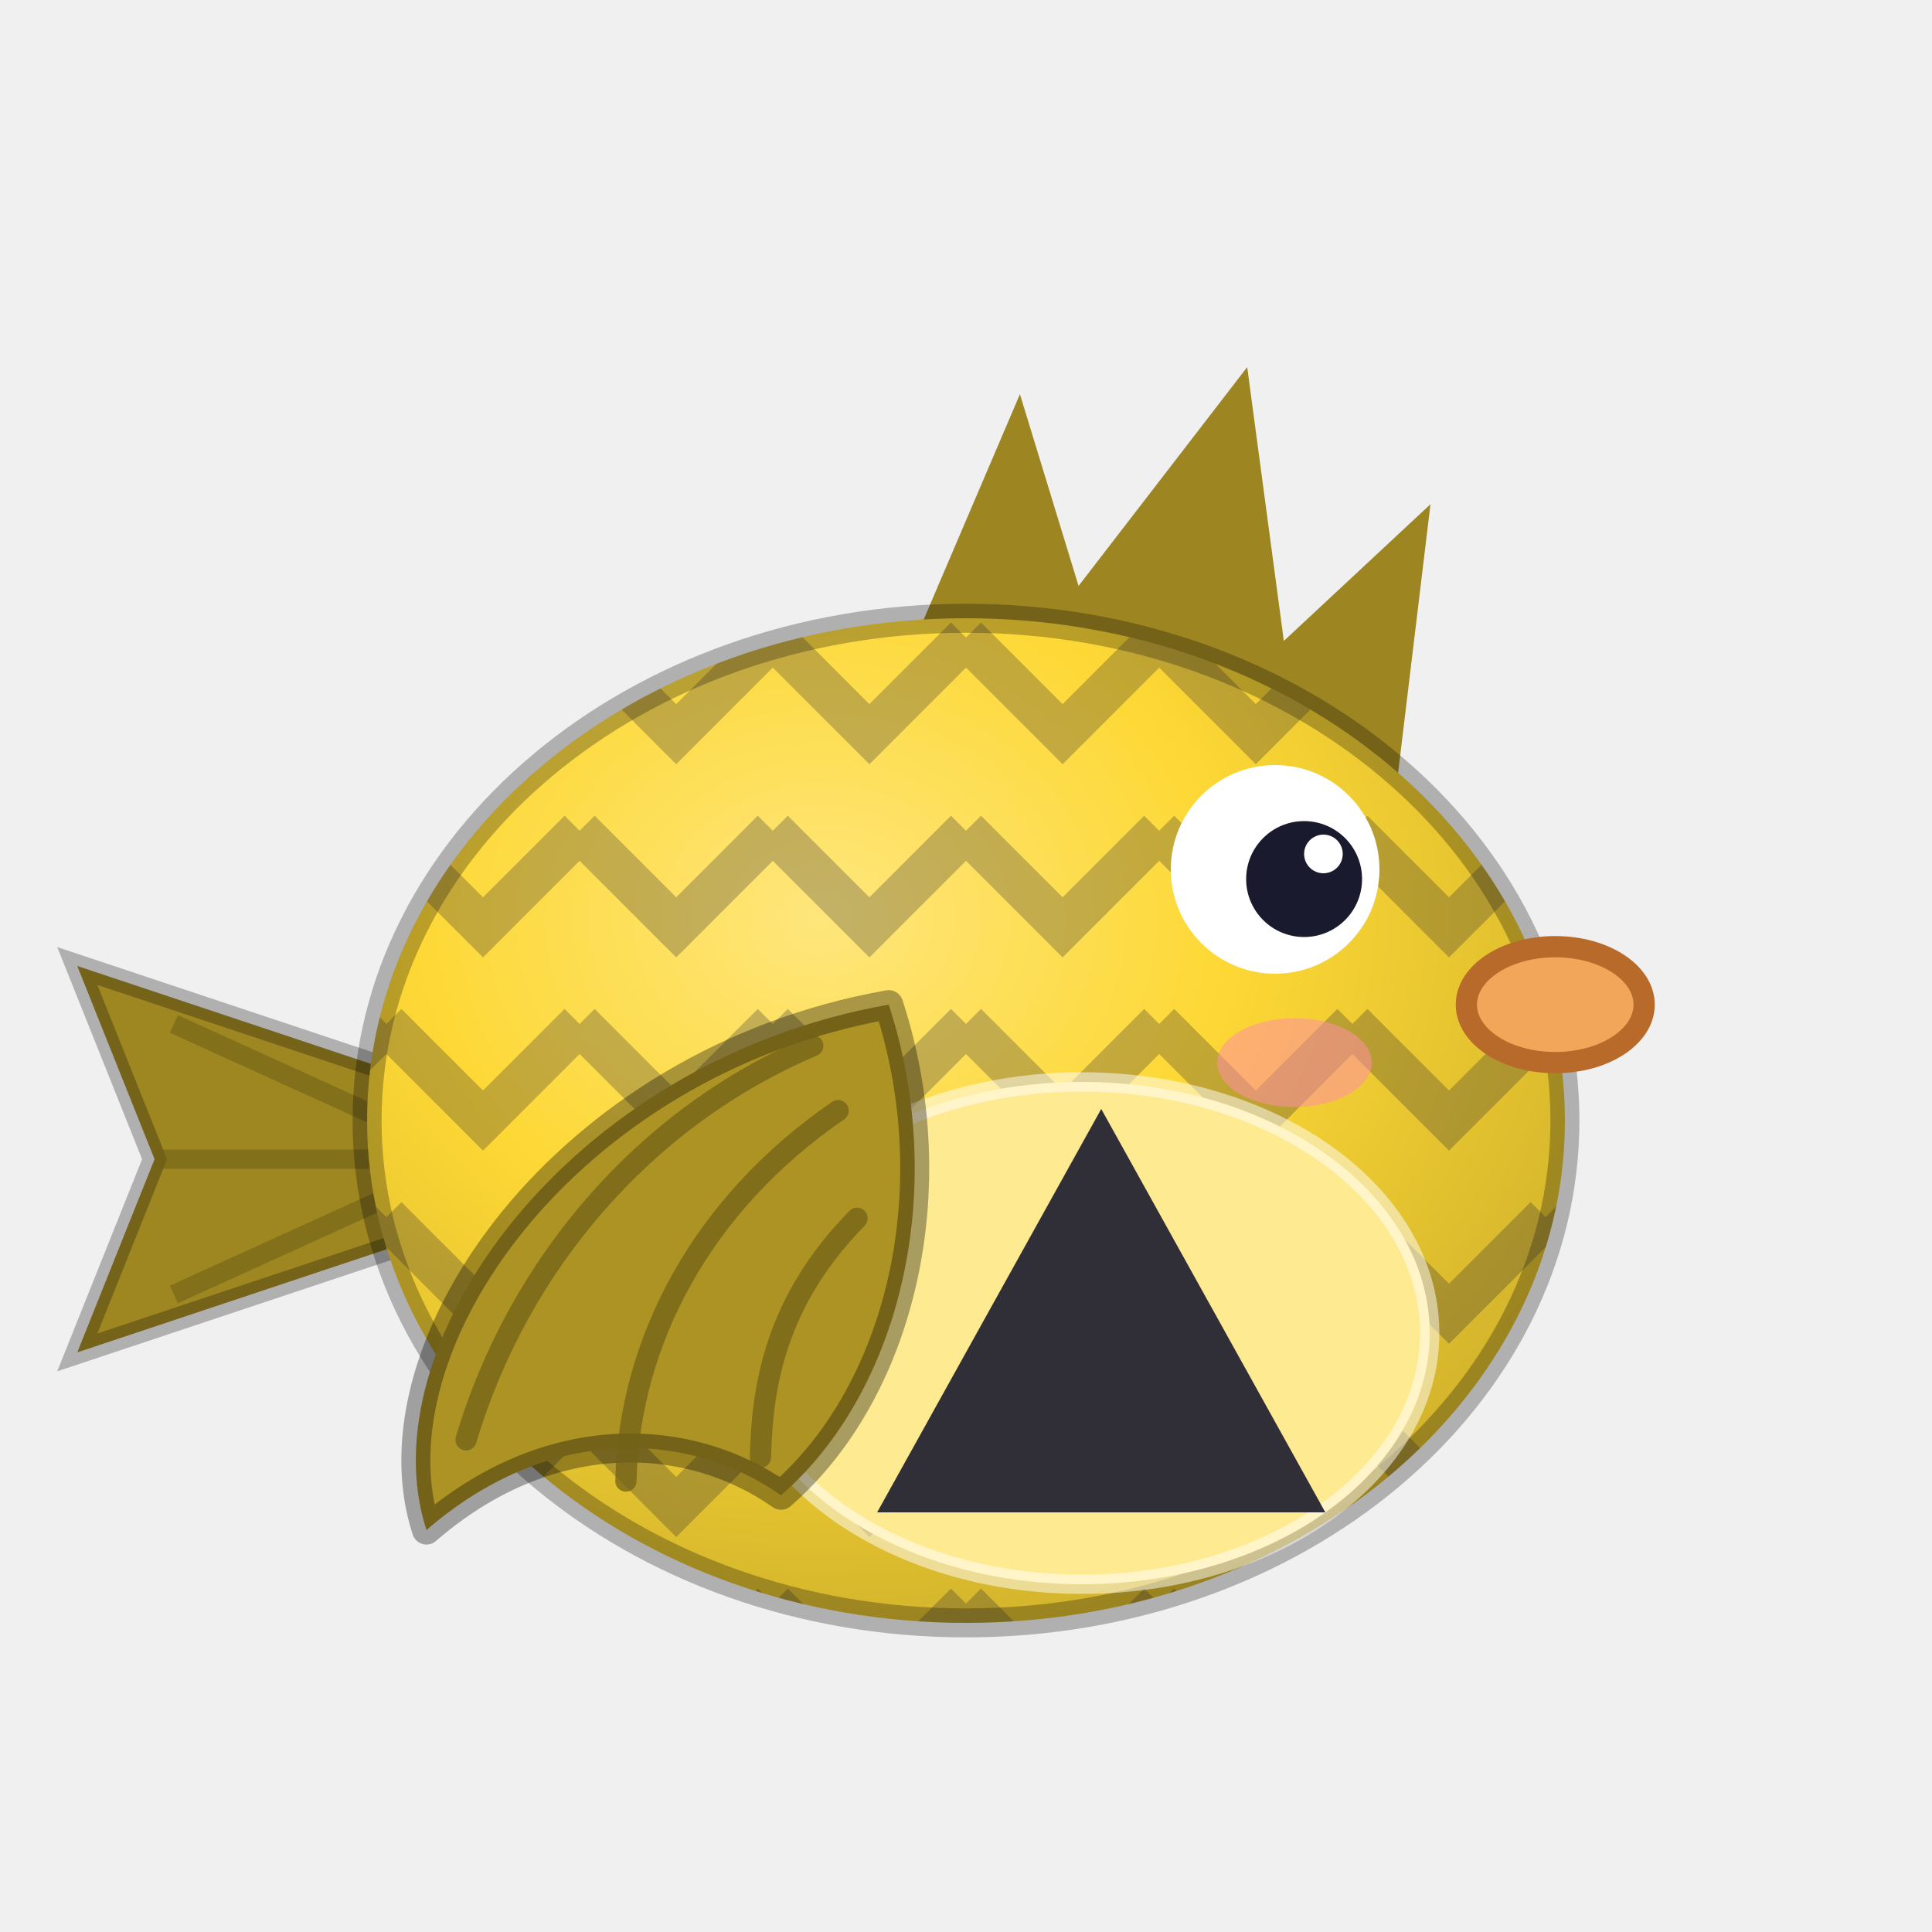
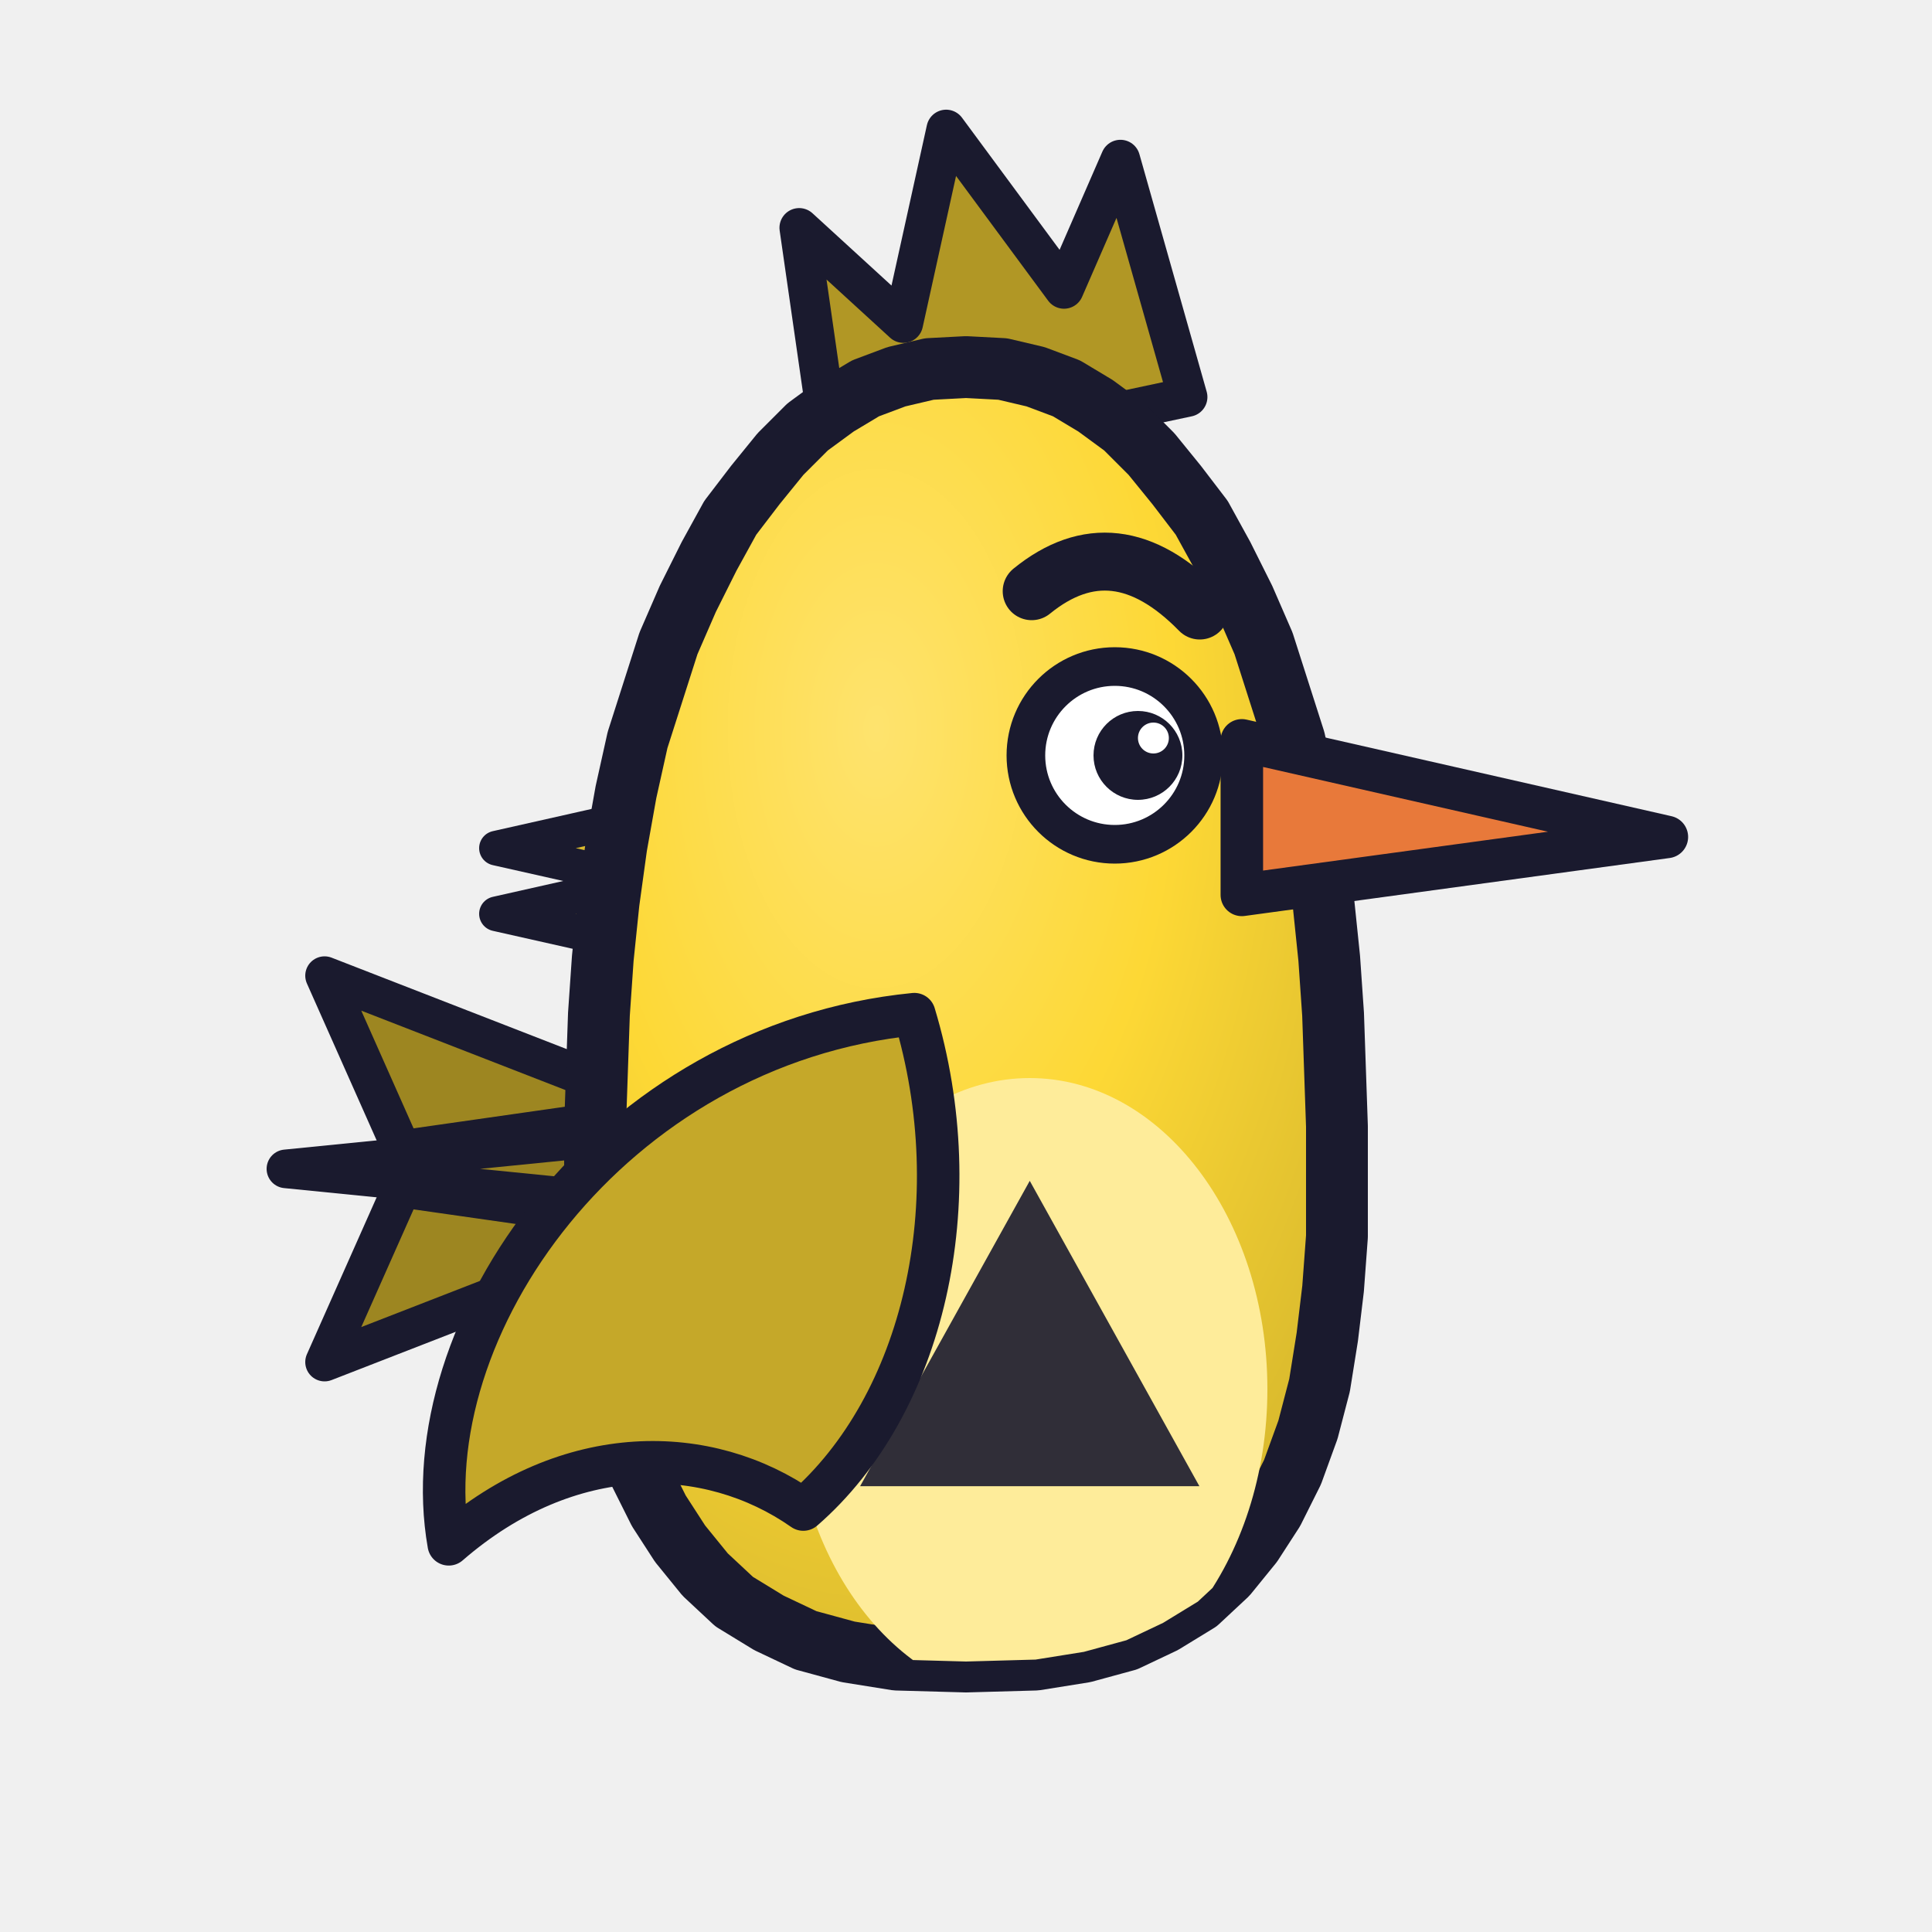
- <svg xmlns="http://www.w3.org/2000/svg" viewBox="0 0 100 100" data-kind="color" data-color="yellow" data-side-frame="1">
+ <svg xmlns="http://www.w3.org/2000/svg" viewBox="0 0 100 100" data-kind="color" data-color="yellow" data-side-frame="1" data-ver="5" data-character="레모">
  <defs>
-     <radialGradient id="sbyellow" cx="38%" cy="30%" r="75%">
-       <stop offset="0" stop-color="#FEE67C" />
-       <stop offset=".45" stop-color="#FDD835" />
-       <stop offset="1" stop-color="#CFB12B" />
+     <radialGradient id="gsyellow" cx="38%" cy="28%" r="80%">
+       <stop offset="0" stop-color="#FEE36E" />
+       <stop offset=".5" stop-color="#FDD835" />
+       <stop offset="1" stop-color="#D7B82D" />
    </radialGradient>
-     <pattern id="sptyellow" width="10" height="10" patternUnits="userSpaceOnUse">
-       <g opacity=".26">
-         <path d="M0 3 L5 8 L10 3" fill="none" stroke="#1A1A2E" stroke-width="2.2" />
-       </g>
-     </pattern>
-     <clipPath id="scbyellow">
-       <ellipse cx="50" cy="58" rx="31" ry="26" />
+     <clipPath id="csyellow">
+       <path d="M50 19 51.9 19.1 53.6 19.5 55.2 20.1 56.7 21 58.2 22.1 59.6 23.5 60.9 25.1 62.2 26.8 63.3 28.8 64.4 31 65.4 33.3 66.2 35.8 67 38.3 67.6 41 68.1 43.8 68.5 46.7 68.8 49.6 69 52.5 69.1 55.4 69.2 58.3 69.2 61.2 69.2 64 69 66.7 68.7 69.2 68.3 71.7 67.7 74 66.9 76.2 65.9 78.2 64.8 79.9 63.5 81.5 62 82.9 60.2 84 58.3 84.9 56.1 85.5 53.6 85.9 50 86 46.4 85.9 43.9 85.5 41.7 84.9 39.8 84 38 82.9 36.5 81.5 35.2 79.9 34.1 78.2 33.1 76.2 32.3 74 31.7 71.7 31.3 69.2 31 66.7 30.8 64 30.8 61.2 30.8 58.3 30.9 55.4 31 52.5 31.2 49.6 31.5 46.7 31.9 43.8 32.4 41 33 38.3 33.8 35.8 34.6 33.3 35.6 31 36.7 28.8 37.8 26.8 39.1 25.1 40.4 23.5 41.8 22.1 43.3 21 44.8 20.1 46.4 19.5 48.1 19.1Z" />
    </clipPath>
  </defs>
-   <path d="M22 56 L4 50 L8 60 L4 70 L22 64z" fill="#9E8721" stroke="#0004" stroke-width="1.2" />
-   <path d="M20 60 L8 60 M20 58 L9 53 M20 62 L9 67" stroke="#726118" stroke-width="1" opacity=".6" />
-   <g transform="translate(60 36) scale(1.1) rotate(15) translate(-50 -30)">
-     <path d="M38 32 L40 18 L45 26 L50 14 L55 26 L60 18 L62 32z" fill="#9D8621" />
+   <g fill="#9D8621" stroke="#1A1A2E" stroke-width="2" stroke-linejoin="round">
+     <path d="M34.8 57.5 L16.8 50.5 L20.8 59.5Z" />
+     <path d="M34.8 63.5 L16.8 70.5 L20.8 61.5Z" />
+     <path d="M34.8 58.5 L14.8 60.5 L34.8 62.5Z" />
  </g>
-   <ellipse cx="50" cy="58" rx="31" ry="26" fill="url(#sbyellow)" stroke="#0004" stroke-width="1.5" />
-   <rect x="18" y="30" width="64" height="56" fill="url(#sptyellow)" clip-path="url(#scbyellow)" />
-   <ellipse cx="56" cy="69" rx="18" ry="13" fill="#FEEA90" stroke="#fff" stroke-opacity=".5" stroke-width="1" />
-   <g transform="translate(57 69) scale(.58) translate(-50 -50)">
+   <g transform="translate(51.8 20) rotate(-12) scale(.85)">
+     <path d="M-11 3 L-10 -12 L-5 -5 L0 -16 L5 -5 L10 -12 L11 3Z" fill="#B19725" stroke="#1A1A2E" stroke-width="2.4" stroke-linejoin="round" />
+   </g>
+   <path transform="translate(0 -2)" d="M33.7 44.1 L25.7 45.9 L33.7 47.7Z" fill="#DABA2E" stroke="#1A1A2E" stroke-width="1.8" stroke-linejoin="round" />
+   <path transform="translate(0 -2)" d="M33.7 47.5 L25.7 49.3 L33.7 51.1Z" fill="#DABA2E" stroke="#1A1A2E" stroke-width="1.8" stroke-linejoin="round" />
+   <path d="M50 19 51.9 19.1 53.6 19.5 55.2 20.1 56.7 21 58.2 22.1 59.6 23.5 60.9 25.1 62.2 26.8 63.3 28.8 64.4 31 65.4 33.3 66.2 35.8 67 38.3 67.6 41 68.1 43.8 68.5 46.7 68.8 49.6 69 52.5 69.1 55.4 69.2 58.3 69.2 61.2 69.2 64 69 66.7 68.7 69.2 68.3 71.7 67.7 74 66.9 76.2 65.9 78.2 64.8 79.9 63.5 81.5 62 82.9 60.2 84 58.3 84.9 56.1 85.5 53.6 85.9 50 86 46.4 85.9 43.9 85.5 41.7 84.9 39.8 84 38 82.9 36.5 81.5 35.2 79.9 34.1 78.2 33.1 76.2 32.3 74 31.7 71.7 31.3 69.2 31 66.7 30.8 64 30.8 61.2 30.8 58.3 30.9 55.4 31 52.5 31.2 49.6 31.5 46.7 31.9 43.8 32.4 41 33 38.3 33.8 35.8 34.6 33.3 35.6 31 36.7 28.8 37.8 26.8 39.1 25.1 40.4 23.5 41.8 22.1 43.3 21 44.8 20.1 46.4 19.5 48.1 19.1Z" fill="url(#gsyellow)" stroke="#1A1A2E" stroke-width="3.2" stroke-linejoin="round" />
+   <g clip-path="url(#csyellow)">
+     <ellipse cx="53.3" cy="71.9" rx="12.3" ry="16.1" fill="#FEEC9A" />
+   </g>
+   <g transform="translate(53.3 69.9) scale(0.439) translate(-50 -50)">
    <polygon points="50,30 70,66 30,66" fill="#1A1A2E" fill-opacity=".9" />
  </g>
-   <circle cx="66" cy="45" r="5.4" fill="#fff" />
-   <circle cx="67.5" cy="45.5" r="3" fill="#1A1A2E" />
-   <circle cx="68.5" cy="44.2" r="1" fill="#fff" />
-   <ellipse cx="80.5" cy="52" rx="4.6" ry="3" fill="#F2A65A" stroke="#B86A2A" stroke-width="1.1" />
-   <ellipse cx="67" cy="55" rx="4" ry="2.3" fill="#FF8FA3" opacity=".55" />
-   <g transform="rotate(-55 46 52)">
-     <path d="M46 52 C34 40 16 40 10 48 C18 50 22 56 22 62 C30 64 40 60 46 52z" fill="#AC9324" stroke="#0005" stroke-width="1.5" stroke-linejoin="round" />
-     <path d="M40 53 C32 50 24 51 18 55 M42 50 C34 45 24 44 15 47 M36 57 C30 56 26 58 23 60" fill="none" stroke="#726118" stroke-width="1.1" stroke-linecap="round" opacity=".75" />
+   <path d="M62.1 31.6 Q57.7 27.1 53.4 30.6" fill="none" stroke="#1A1A2E" stroke-width="3" stroke-linecap="round" />
+   <circle cx="57.7" cy="39.1" r="4.6" fill="#fff" stroke="#1A1A2E" stroke-width="2" />
+   <circle cx="58.9" cy="39.1" r="2.3" fill="#1A1A2E" />
+   <circle cx="59.7" cy="38.2" r="0.8" fill="#fff" />
+   <path d="M64.277 38.32 L86.277 43.32 L64.277 46.32Z" fill="#E8793A" stroke="#1A1A2E" stroke-width="2.2" stroke-linejoin="round" />
+   <path d="M64.277 38.32 L86.277 43.32 L64.277 46.32Z" fill="none" stroke="#fff" stroke-opacity=".0" />
+   <g transform="rotate(-55 48.3 51.1)">
+     <path d="M48.3 51.1 C38 39.1 20 39.1 12 47.1 C20 49.1 24 55.1 24 61.1 C32 63.1 42 59.1 48.3 51.1Z" transform="translate(-1.7 0)" fill="#C5A829" stroke="#1A1A2E" stroke-width="2.2" stroke-linejoin="round" />
  </g>
-   <g transform="translate(0 -3)" />
</svg>
